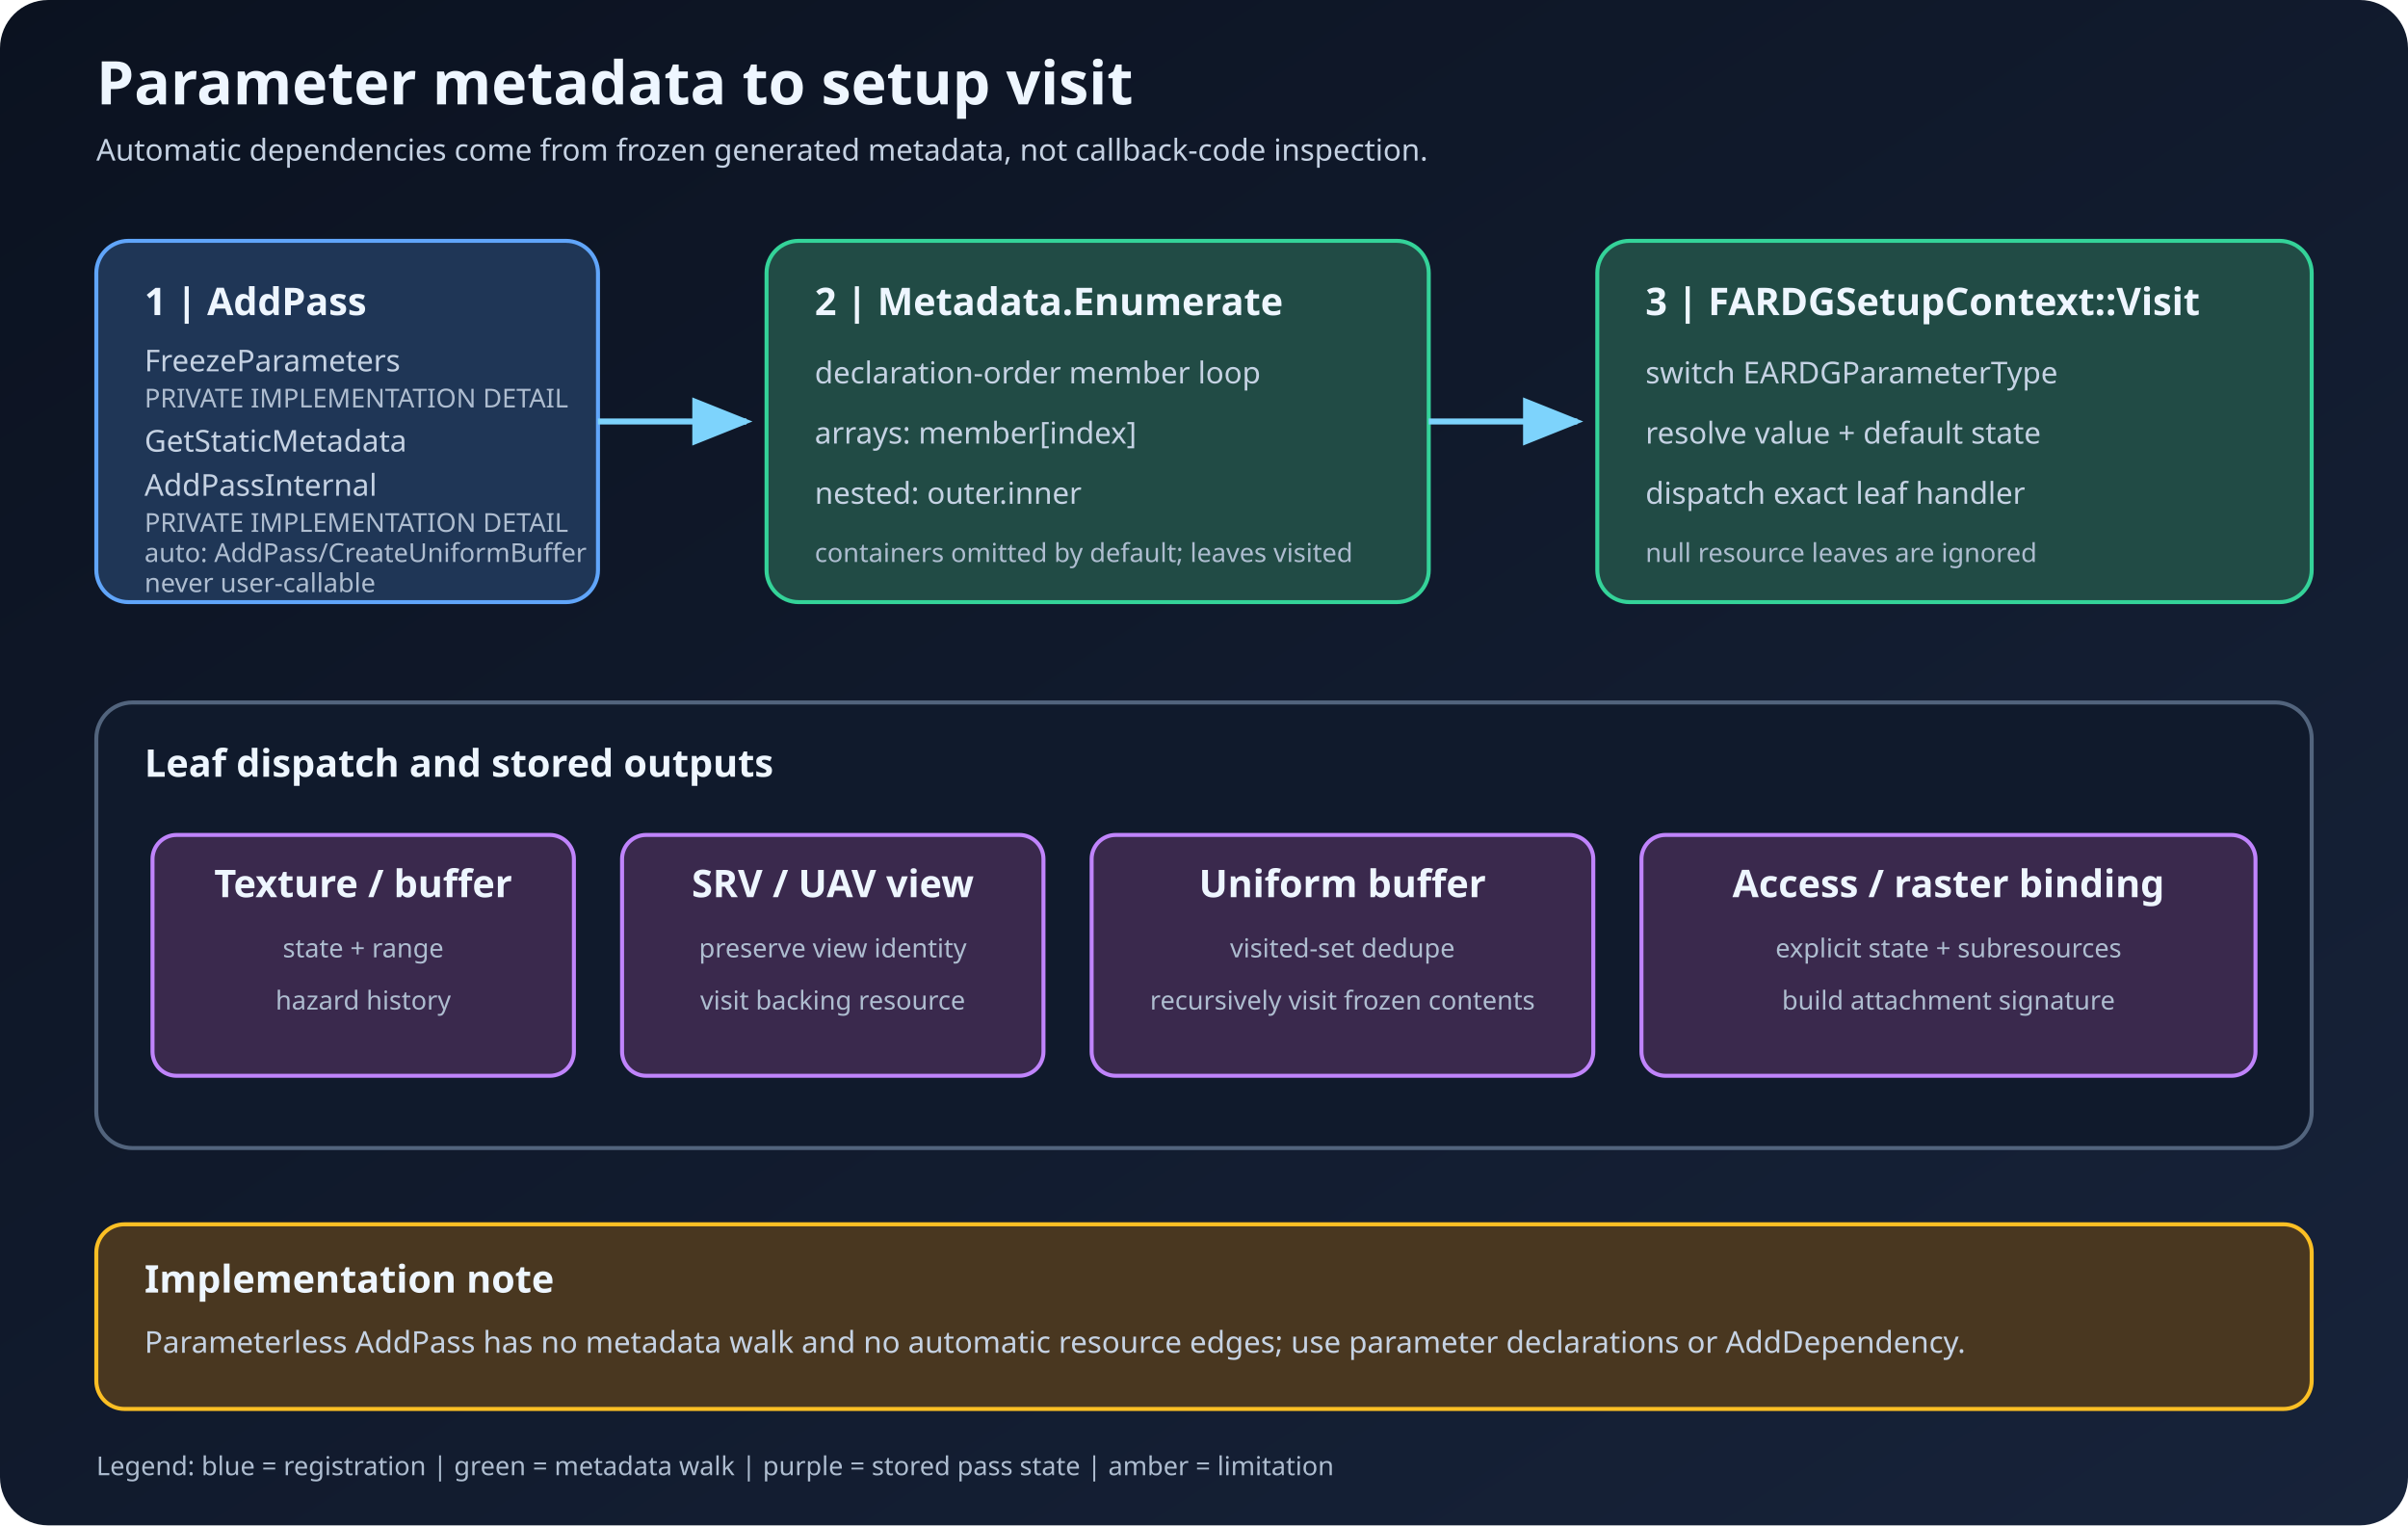
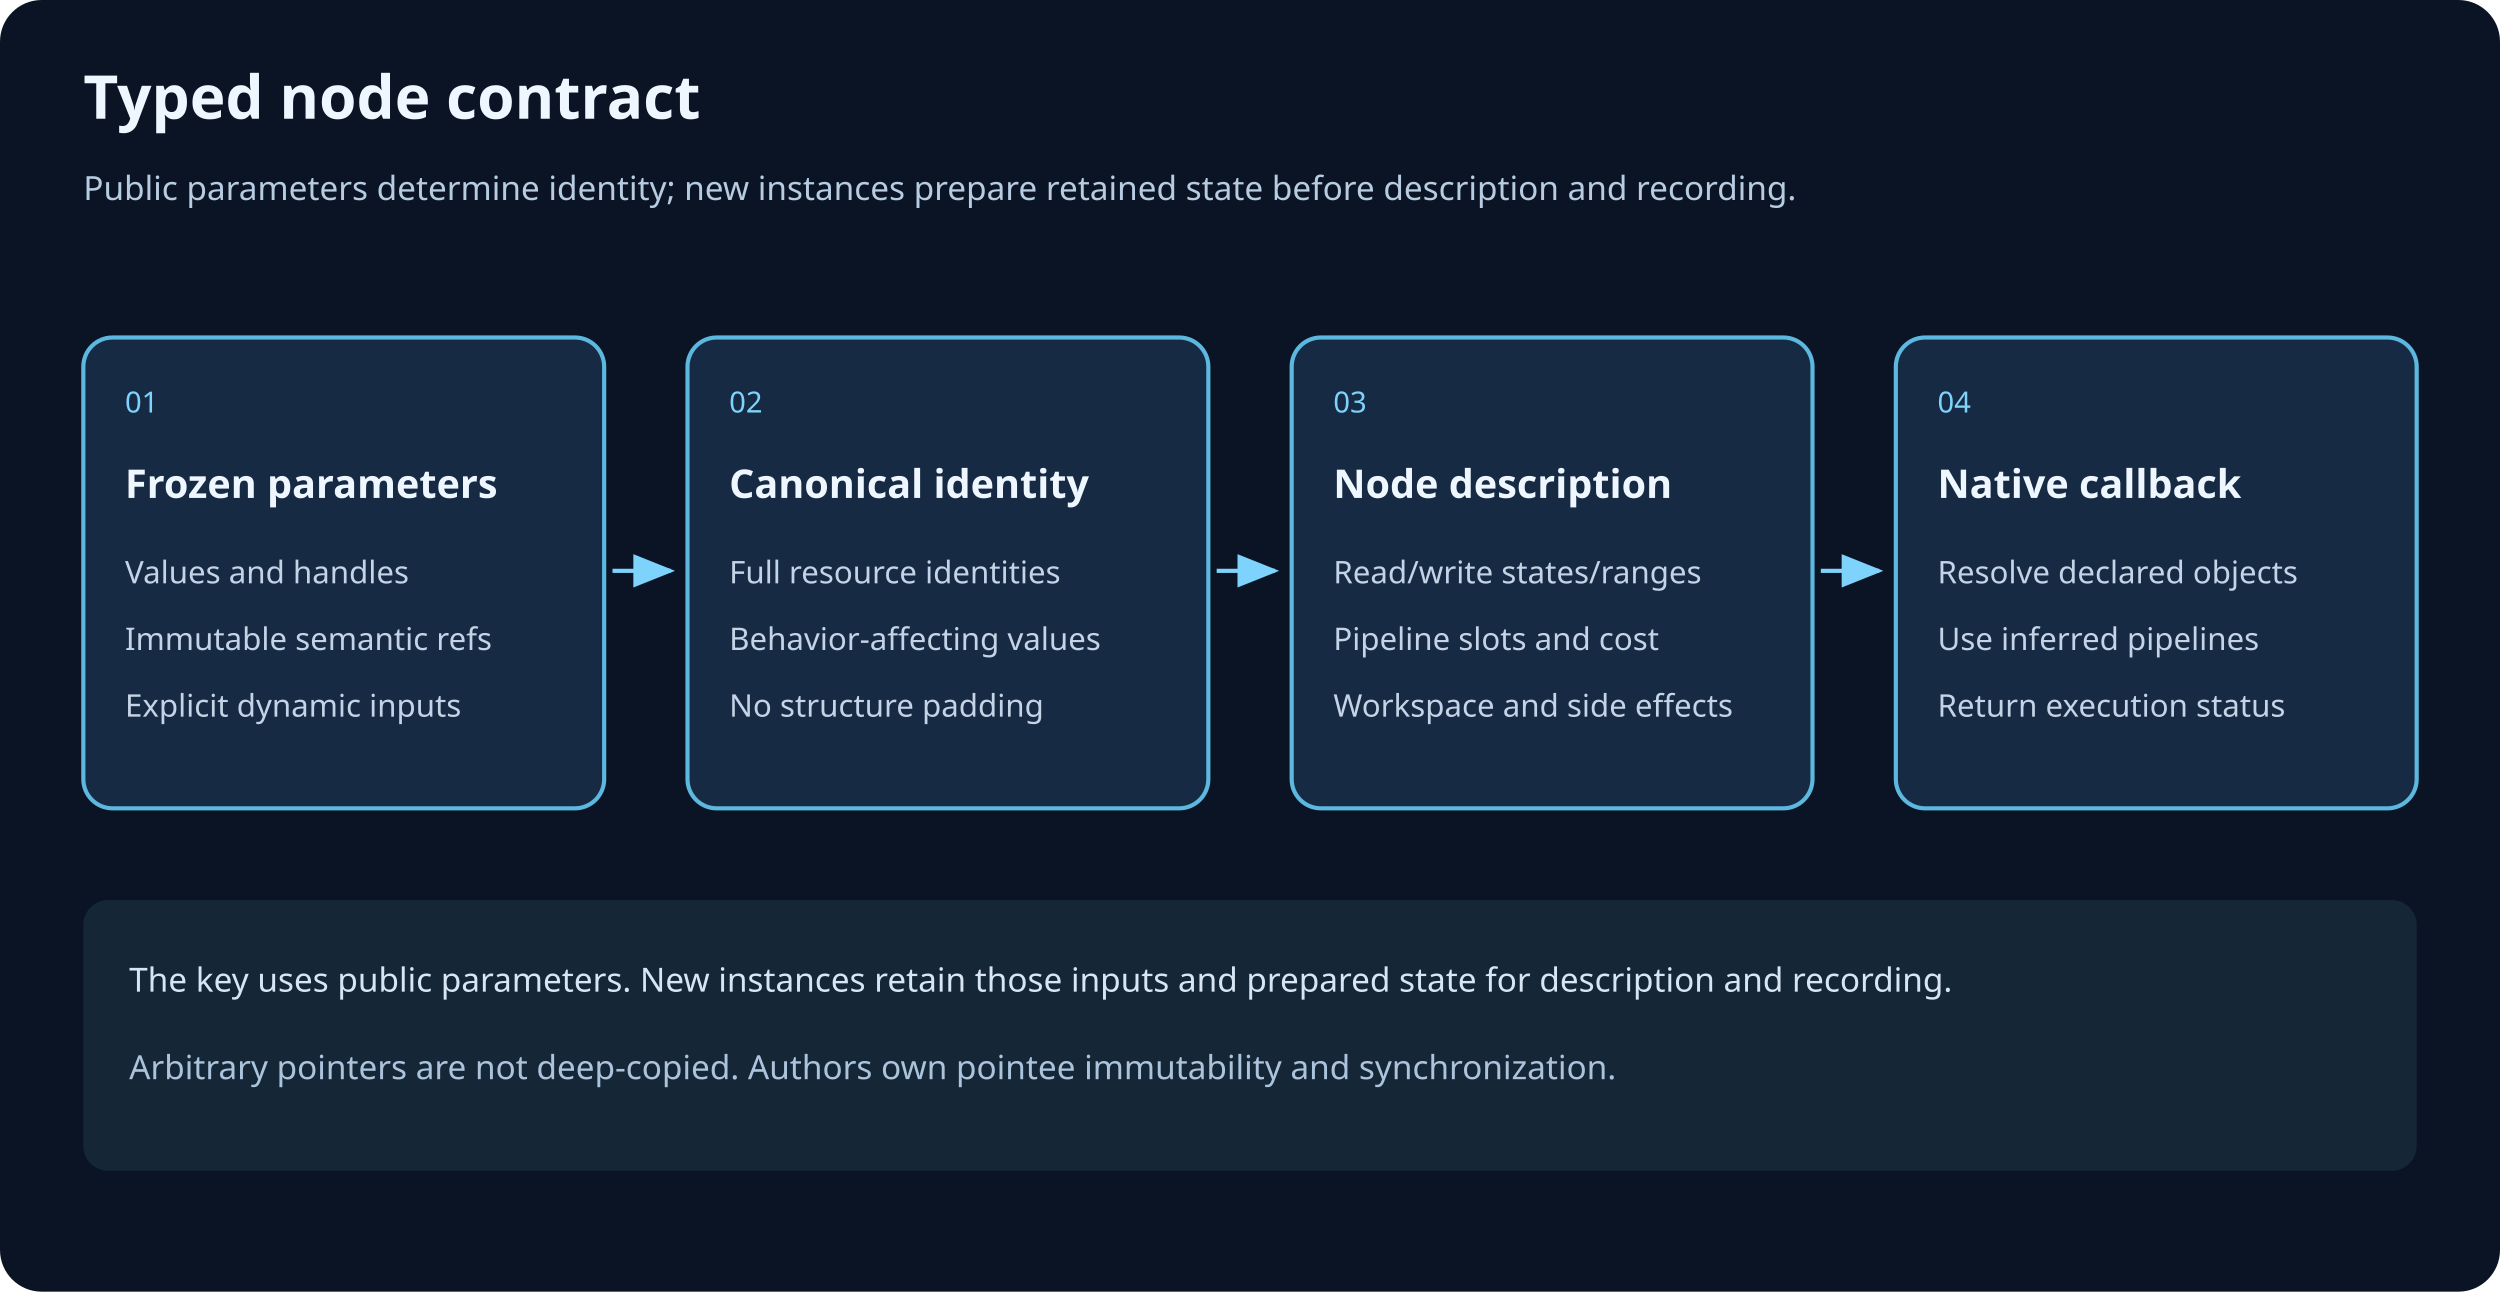
- <svg xmlns="http://www.w3.org/2000/svg" width="1200" height="760" viewBox="0 0 1200 760" role="img" aria-labelledby="title desc">
+ <svg xmlns="http://www.w3.org/2000/svg" width="1200" height="620" viewBox="0 0 1200 620" role="img" aria-labelledby="title desc">
  <defs>
-     <linearGradient id="bg" x2="1" y2="1">
-       <stop stop-color="#0b1220" />
-       <stop offset="1" stop-color="#17233a" />
-     </linearGradient>
-     <marker id="a" markerWidth="10" markerHeight="8" refX="9" refY="4" orient="auto">
+     <marker id="arrow" markerWidth="10" markerHeight="8" refX="9" refY="4" orient="auto">
      <path d="M0 0L10 4L0 8Z" fill="#7dd3fc" />
    </marker>
-     <style>.stage{fill:#101a2c;stroke:#52647d;stroke-width:2}.api{fill:#1f3656;stroke:#60a5fa;stroke-width:2}.walk{fill:#214b45;stroke:#34d399;stroke-width:2}.out{fill:#3a294d;stroke:#c084fc;stroke-width:2}.note{fill:#493720;stroke:#fbbf24;stroke-width:2}.h1{font:700 30px system-ui,sans-serif;fill:#eef6ff}.h2{font:700 19px system-ui,sans-serif;fill:#eef6ff}.t{font:15px system-ui,sans-serif;fill:#c5d2e3}.s{font:13px system-ui,sans-serif;fill:#aebdd0}.flow{fill:none;stroke:#7dd3fc;stroke-width:3;marker-end:url(#a)}</style>
  </defs>
-   <rect width="1200" height="760" rx="24" fill="url(#bg)" />
-   <text x="48" y="52" class="h1">Parameter metadata to setup visit</text>
-   <text x="48" y="80" class="t">Automatic dependencies come from frozen generated metadata, not callback-code inspection.</text>
-   <rect x="48" y="120" width="250" height="180" rx="16" class="api" />
-   <text x="72" y="157" class="h2">1 | AddPass</text>
-   <text x="72" y="185" class="t">FreezeParameters</text>
-   <text x="72" y="203" class="s">PRIVATE IMPLEMENTATION DETAIL</text>
-   <text x="72" y="225" class="t">GetStaticMetadata</text>
-   <text x="72" y="247" class="t">AddPassInternal</text>
-   <text x="72" y="265" class="s">PRIVATE IMPLEMENTATION DETAIL</text>
-   <text x="72" y="280" class="s">auto: AddPass/CreateUniformBuffer</text>
-   <text x="72" y="295" class="s">never user-callable</text>
-   <rect x="382" y="120" width="330" height="180" rx="16" class="walk" />
-   <text x="406" y="157" class="h2">2 | Metadata.Enumerate</text>
-   <text x="406" y="191" class="t">declaration-order member loop</text>
-   <text x="406" y="221" class="t">arrays: member[index]</text>
-   <text x="406" y="251" class="t">nested: outer.inner</text>
-   <text x="406" y="280" class="s">containers omitted by default; leaves visited</text>
-   <rect x="796" y="120" width="356" height="180" rx="16" class="walk" />
-   <text x="820" y="157" class="h2">3 | FARDGSetupContext::Visit</text>
-   <text x="820" y="191" class="t">switch EARDGParameterType</text>
-   <text x="820" y="221" class="t">resolve value + default state</text>
-   <text x="820" y="251" class="t">dispatch exact leaf handler</text>
-   <text x="820" y="280" class="s">null resource leaves are ignored</text>
-   <path d="M298 210H372" class="flow" />
-   <path d="M712 210H786" class="flow" />
-   <rect x="48" y="350" width="1104" height="222" rx="18" class="stage" />
-   <text x="72" y="387" class="h2">Leaf dispatch and stored outputs</text>
-   <rect x="76" y="416" width="210" height="120" rx="12" class="out" />
-   <text x="181" y="447" class="h2" text-anchor="middle">Texture / buffer</text>
-   <text x="181" y="477" class="s" text-anchor="middle">state + range</text>
-   <text x="181" y="503" class="s" text-anchor="middle">hazard history</text>
-   <rect x="310" y="416" width="210" height="120" rx="12" class="out" />
-   <text x="415" y="447" class="h2" text-anchor="middle">SRV / UAV view</text>
-   <text x="415" y="477" class="s" text-anchor="middle">preserve view identity</text>
-   <text x="415" y="503" class="s" text-anchor="middle">visit backing resource</text>
-   <rect x="544" y="416" width="250" height="120" rx="12" class="out" />
-   <text x="669" y="447" class="h2" text-anchor="middle">Uniform buffer</text>
-   <text x="669" y="477" class="s" text-anchor="middle">visited-set dedupe</text>
-   <text x="669" y="503" class="s" text-anchor="middle">recursively visit frozen contents</text>
-   <rect x="818" y="416" width="306" height="120" rx="12" class="out" />
-   <text x="971" y="447" class="h2" text-anchor="middle">Access / raster binding</text>
-   <text x="971" y="477" class="s" text-anchor="middle">explicit state + subresources</text>
-   <text x="971" y="503" class="s" text-anchor="middle">build attachment signature</text>
-   <rect x="48" y="610" width="1104" height="92" rx="14" class="note" />
-   <text x="72" y="644" class="h2">Implementation note</text>
-   <text x="72" y="674" class="t">Parameterless AddPass has no metadata walk and no automatic resource edges; use parameter declarations or AddDependency.</text>
-   <text x="48" y="735" class="s">Legend: blue = registration | green = metadata walk | purple = stored pass state | amber = limitation</text>
+   <rect width="1200" height="620" rx="20" fill="#0b1424" />
+   <g font-family="system-ui,sans-serif">
+     <text x="40" y="57" fill="#eef6ff" font-size="29" font-weight="700">Typed node contract</text>
+     <text x="40" y="96" fill="#b7cbe1" font-size="16">Public parameters determine identity; new instances prepare retained state before description and recording.</text>
+     <rect x="40" y="162" width="250" height="226" rx="14" fill="#172a43" stroke="#5cb8df" stroke-width="2" />
+     <text x="60" y="198" fill="#7dd3fc" font-size="14">01</text>
+     <text x="60" y="239" fill="#eef6ff" font-size="19" font-weight="700">Frozen parameters</text>
+     <text x="60" y="280" fill="#c4d3e5" font-size="15">Values and handles</text>
+     <text x="60" y="312" fill="#c4d3e5" font-size="15">Immutable semantic refs</text>
+     <text x="60" y="344" fill="#c4d3e5" font-size="15">Explicit dynamic inputs</text>
+     <path d="M294 274H322" stroke="#7dd3fc" stroke-width="2" marker-end="url(#arrow)" />
+     <rect x="330" y="162" width="250" height="226" rx="14" fill="#172a43" stroke="#5cb8df" stroke-width="2" />
+     <text x="350" y="198" fill="#7dd3fc" font-size="14">02</text>
+     <text x="350" y="239" fill="#eef6ff" font-size="19" font-weight="700">Canonical identity</text>
+     <text x="350" y="280" fill="#c4d3e5" font-size="15">Full resource identities</text>
+     <text x="350" y="312" fill="#c4d3e5" font-size="15">Behavior-affecting values</text>
+     <text x="350" y="344" fill="#c4d3e5" font-size="15">No structure padding</text>
+     <path d="M584 274H612" stroke="#7dd3fc" stroke-width="2" marker-end="url(#arrow)" />
+     <rect x="620" y="162" width="250" height="226" rx="14" fill="#172a43" stroke="#5cb8df" stroke-width="2" />
+     <text x="640" y="198" fill="#7dd3fc" font-size="14">03</text>
+     <text x="640" y="239" fill="#eef6ff" font-size="19" font-weight="700">Node description</text>
+     <text x="640" y="280" fill="#c4d3e5" font-size="15">Read/write states/ranges</text>
+     <text x="640" y="312" fill="#c4d3e5" font-size="15">Pipeline slots and cost</text>
+     <text x="640" y="344" fill="#c4d3e5" font-size="15">Workspace and side effects</text>
+     <path d="M874 274H902" stroke="#7dd3fc" stroke-width="2" marker-end="url(#arrow)" />
+     <rect x="910" y="162" width="250" height="226" rx="14" fill="#172a43" stroke="#5cb8df" stroke-width="2" />
+     <text x="930" y="198" fill="#7dd3fc" font-size="14">04</text>
+     <text x="930" y="239" fill="#eef6ff" font-size="19" font-weight="700">Native callback</text>
+     <text x="930" y="280" fill="#c4d3e5" font-size="15">Resolve declared objects</text>
+     <text x="930" y="312" fill="#c4d3e5" font-size="15">Use inferred pipelines</text>
+     <text x="930" y="344" fill="#c4d3e5" font-size="15">Return execution status</text>
+     <rect x="40" y="432" width="1120" height="130" rx="12" fill="#152637" />
+     <text x="62" y="476" fill="#d8e6f4" font-size="16">The key uses public parameters. New instances retain those inputs and prepared state for description and recording.</text>
+     <text x="62" y="518" fill="#abc4dc" font-size="16">Arbitrary pointers are not deep-copied. Authors own pointee immutability and synchronization.</text>
+   </g>
</svg>
